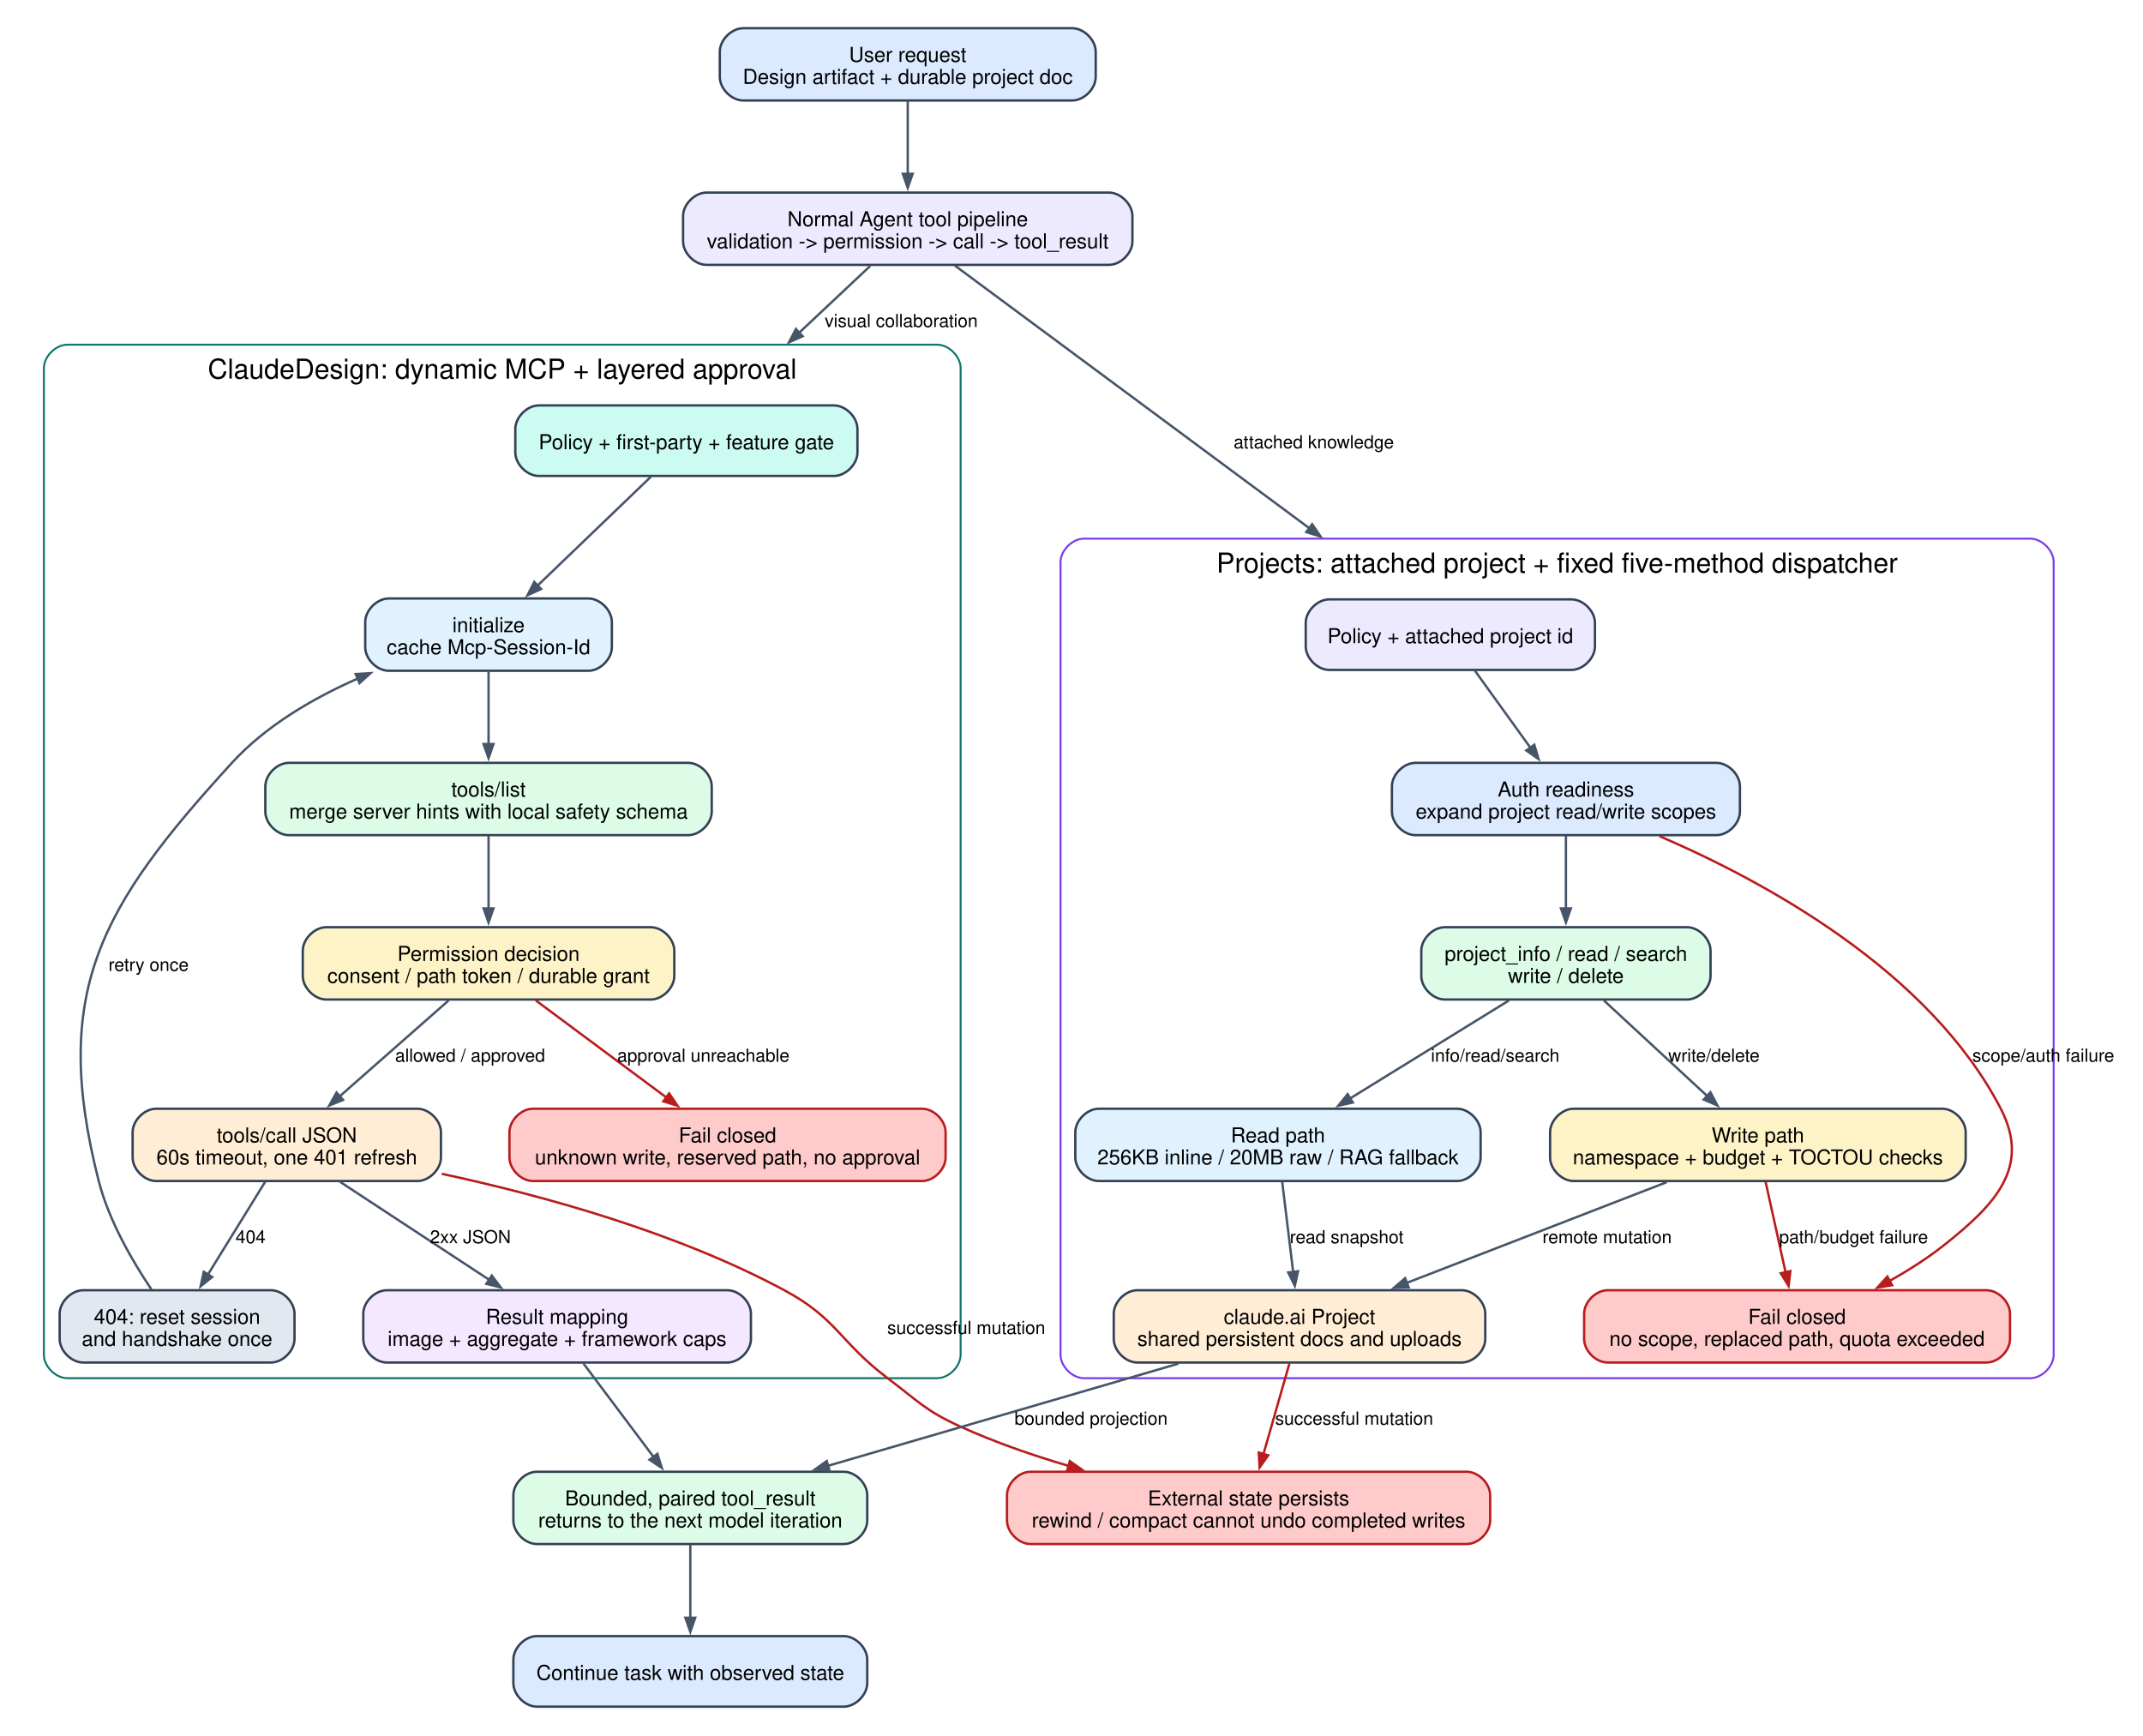
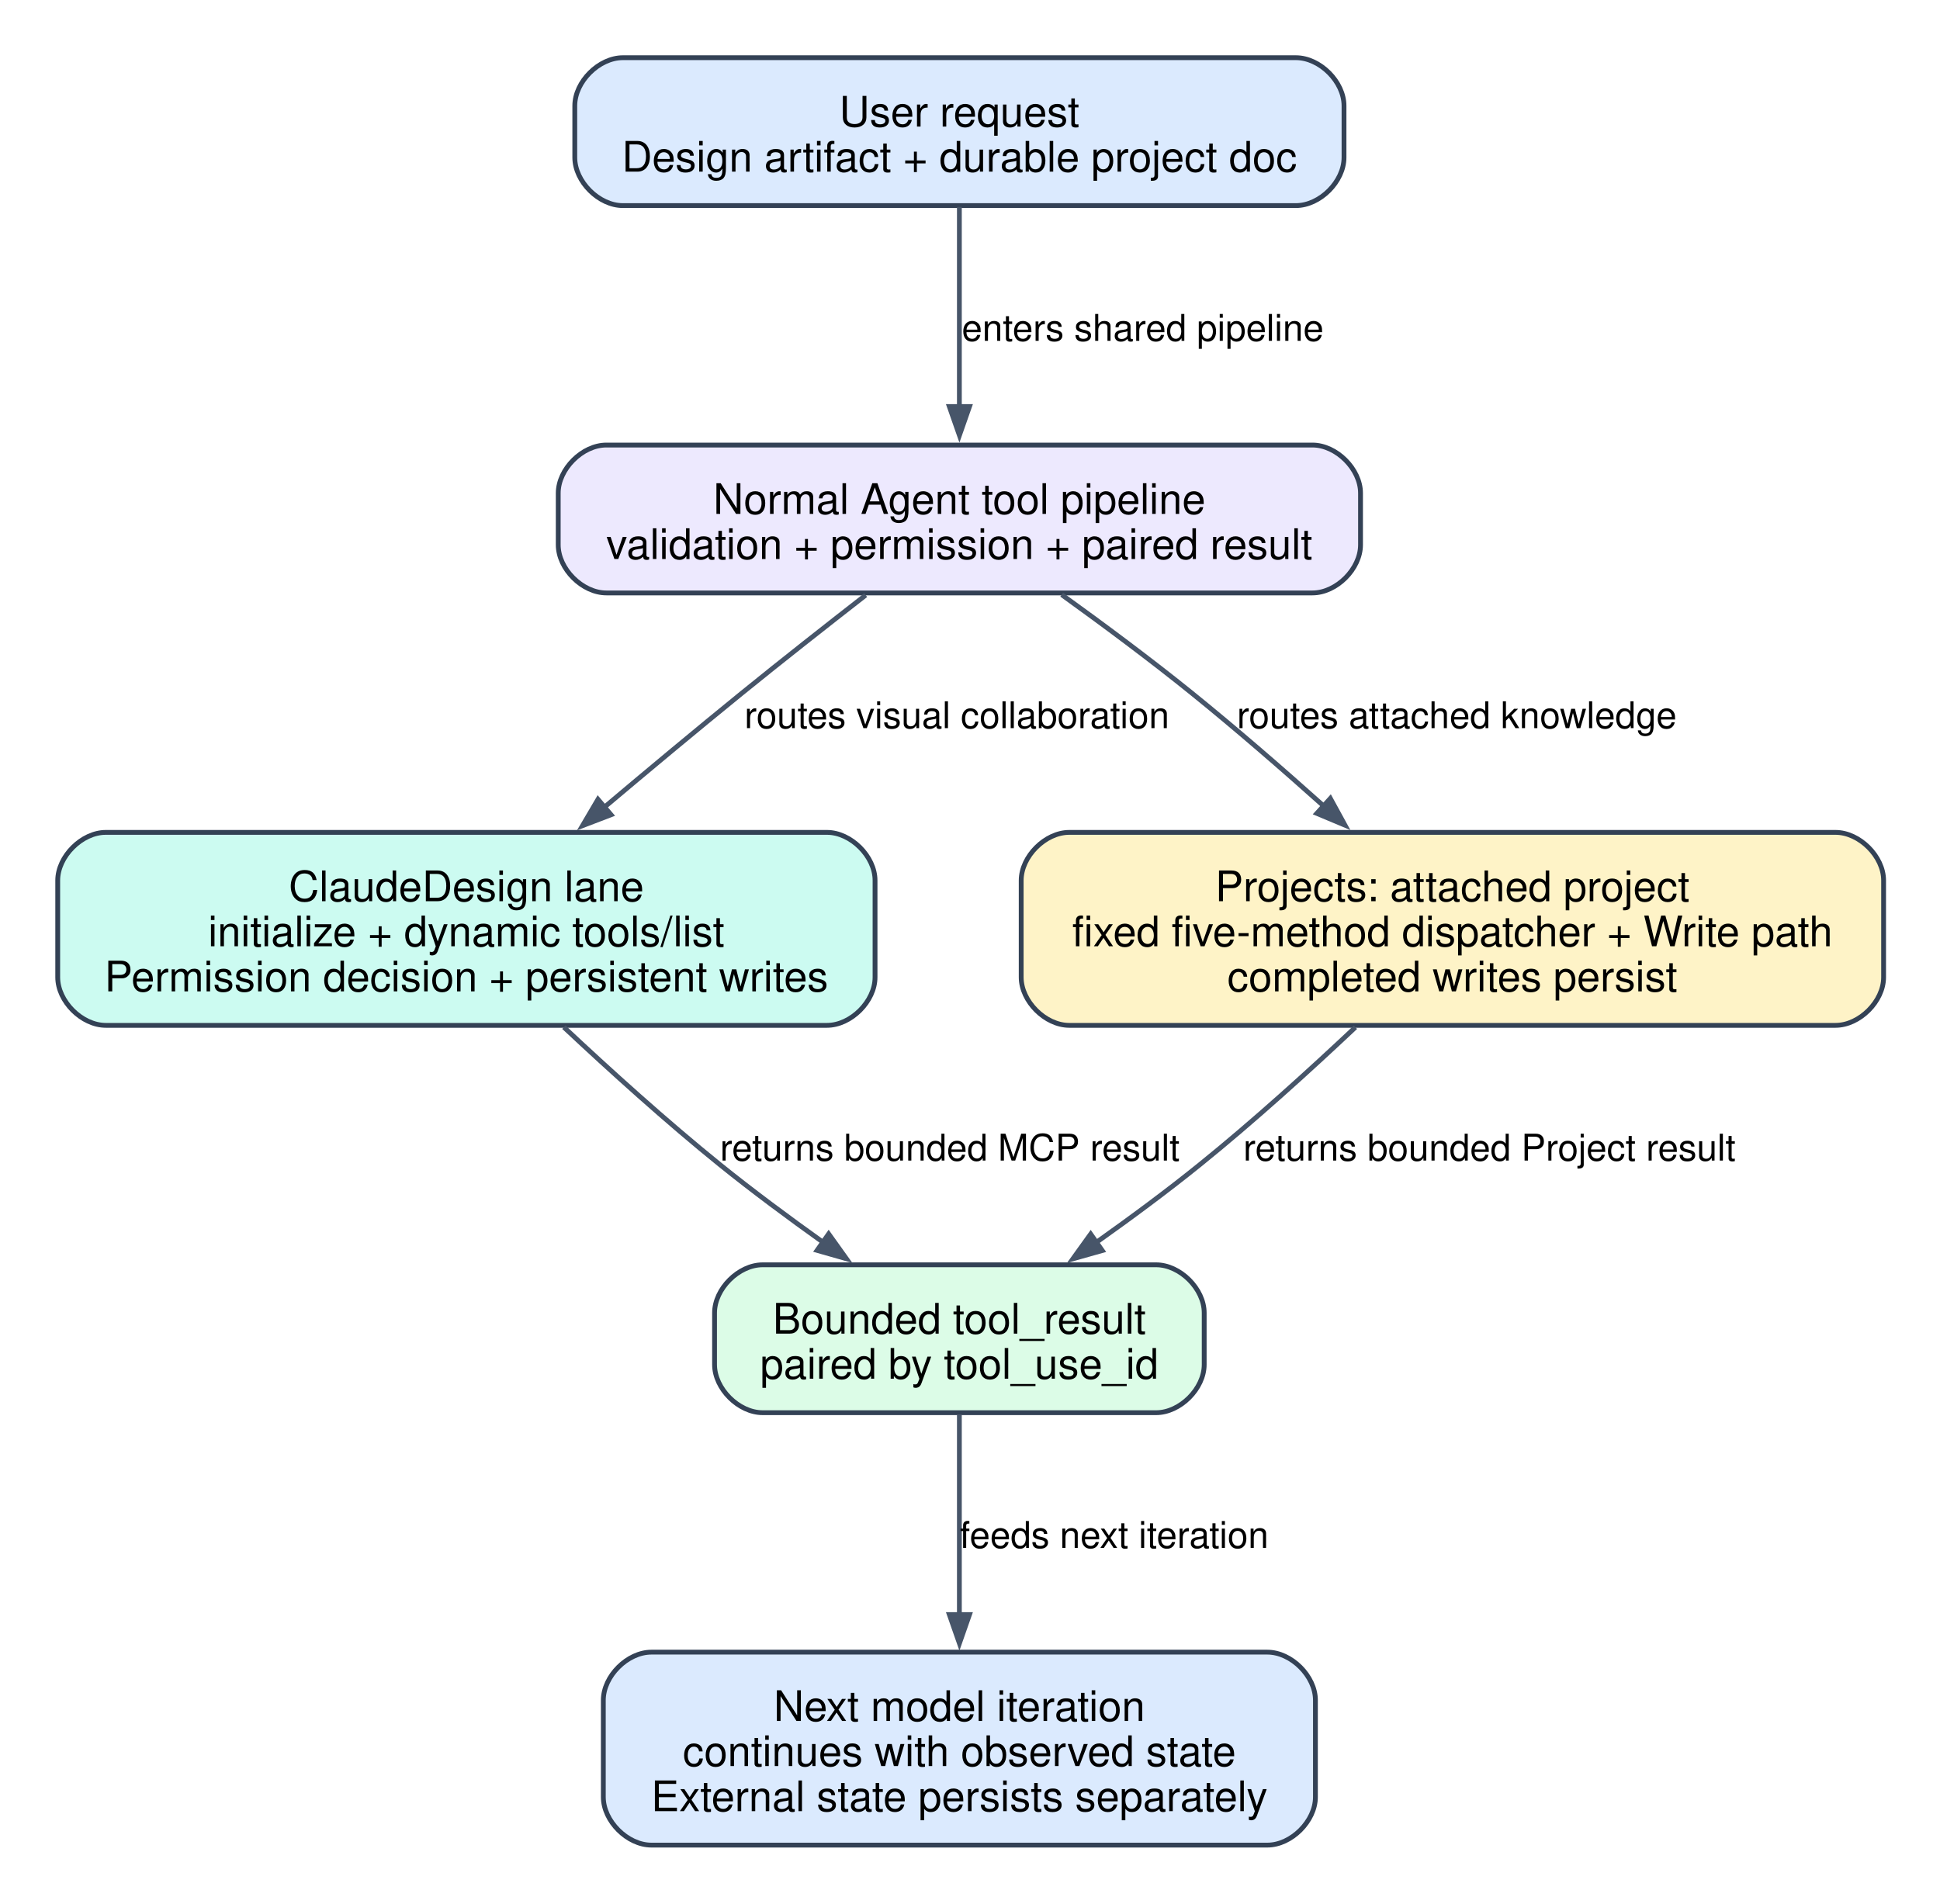
- <svg xmlns="http://www.w3.org/2000/svg" width="1094pt" height="886pt" viewBox="0.00 0.00 1094.00 886.00">
-   <g id="graph0" class="graph" transform="scale(1 1) rotate(0) translate(14.4 871.15)">
-     <g id="clust1" class="cluster">
-       <path fill="none" stroke="#0f766e" d="M20,-167.65C20,-167.65 464,-167.65 464,-167.65 470,-167.65 476,-173.65 476,-179.65 476,-179.65 476,-683.2 476,-683.2 476,-689.2 470,-695.2 464,-695.2 464,-695.2 20,-695.2 20,-695.2 14,-695.2 8,-689.2 8,-683.2 8,-683.2 8,-179.65 8,-179.65 8,-173.65 14,-167.65 20,-167.65" />
-       <text xml:space="preserve" text-anchor="middle" x="242" y="-677.9" font-family="Helvetica,sans-Serif" font-size="14.00">ClaudeDesign: dynamic MCP + layered approval</text>
-     </g>
-     <g id="clust2" class="cluster">
-       <path fill="none" stroke="#7c3aed" d="M539,-167.65C539,-167.65 1022,-167.65 1022,-167.65 1028,-167.65 1034,-173.65 1034,-179.65 1034,-179.65 1034,-584.2 1034,-584.2 1034,-590.2 1028,-596.2 1022,-596.2 1022,-596.2 539,-596.2 539,-596.2 533,-596.2 527,-590.2 527,-584.2 527,-584.2 527,-179.65 527,-179.65 527,-173.65 533,-167.65 539,-167.65" />
-       <text xml:space="preserve" text-anchor="middle" x="780.5" y="-578.9" font-family="Helvetica,sans-Serif" font-size="14.00">Projects: attached project + fixed five-method dispatcher</text>
-     </g>
+ <svg xmlns="http://www.w3.org/2000/svg" width="484pt" height="475pt" viewBox="0.00 0.00 484.00 475.00">
+   <g id="graph0" class="graph" transform="scale(1 1) rotate(0) translate(14.4 460.4)">
    <g id="node1" class="node">
-       <path fill="#dbeafe" stroke="#334155" stroke-width="1.2" d="M532.96,-856.75C532.96,-856.75 365.05,-856.75 365.05,-856.75 359.05,-856.75 353.05,-850.75 353.05,-844.75 353.05,-844.75 353.05,-831.85 353.05,-831.85 353.05,-825.85 359.05,-819.85 365.05,-819.85 365.05,-819.85 532.96,-819.85 532.96,-819.85 538.96,-819.85 544.96,-825.85 544.96,-831.85 544.96,-831.85 544.96,-844.75 544.96,-844.75 544.96,-850.75 538.96,-856.75 532.96,-856.75" />
-       <text xml:space="preserve" text-anchor="middle" x="449" y="-839.58" font-family="Helvetica,sans-Serif" font-size="10.50">User request</text>
-       <text xml:space="preserve" text-anchor="middle" x="449" y="-828.33" font-family="Helvetica,sans-Serif" font-size="10.50">Design artifact + durable project doc</text>
+       <path fill="#dbeafe" stroke="#334155" stroke-width="1.2" d="M308.91,-446C308.91,-446 141,-446 141,-446 135,-446 129,-440 129,-434 129,-434 129,-421.1 129,-421.1 129,-415.1 135,-409.1 141,-409.1 141,-409.1 308.91,-409.1 308.91,-409.1 314.91,-409.1 320.91,-415.1 320.91,-421.1 320.91,-421.1 320.91,-434 320.91,-434 320.91,-440 314.91,-446 308.91,-446" />
+       <text xml:space="preserve" text-anchor="middle" x="224.95" y="-428.82" font-family="Helvetica,sans-Serif" font-size="10.50">User request</text>
+       <text xml:space="preserve" text-anchor="middle" x="224.95" y="-417.57" font-family="Helvetica,sans-Serif" font-size="10.50">Design artifact + durable project doc</text>
    </g>
    <g id="node2" class="node">
-       <path fill="#ede9fe" stroke="#334155" stroke-width="1.2" d="M551.71,-772.85C551.71,-772.85 346.3,-772.85 346.3,-772.85 340.3,-772.85 334.3,-766.85 334.3,-760.85 334.3,-760.85 334.3,-747.95 334.3,-747.95 334.3,-741.95 340.3,-735.95 346.3,-735.95 346.3,-735.95 551.71,-735.95 551.71,-735.95 557.71,-735.95 563.71,-741.95 563.71,-747.95 563.71,-747.95 563.71,-760.85 563.71,-760.85 563.71,-766.85 557.71,-772.85 551.71,-772.85" />
-       <text xml:space="preserve" text-anchor="middle" x="449" y="-755.67" font-family="Helvetica,sans-Serif" font-size="10.50">Normal Agent tool pipeline</text>
-       <text xml:space="preserve" text-anchor="middle" x="449" y="-744.42" font-family="Helvetica,sans-Serif" font-size="10.50">validation -&gt; permission -&gt; call -&gt; tool_result</text>
+       <path fill="#ede9fe" stroke="#334155" stroke-width="1.2" d="M313.03,-349.35C313.03,-349.35 136.88,-349.35 136.88,-349.35 130.88,-349.35 124.87,-343.35 124.87,-337.35 124.87,-337.35 124.87,-324.45 124.87,-324.45 124.87,-318.45 130.88,-312.45 136.88,-312.45 136.88,-312.45 313.03,-312.45 313.03,-312.45 319.03,-312.45 325.03,-318.45 325.03,-324.45 325.03,-324.45 325.03,-337.35 325.03,-337.35 325.03,-343.35 319.03,-349.35 313.03,-349.35" />
+       <text xml:space="preserve" text-anchor="middle" x="224.95" y="-332.17" font-family="Helvetica,sans-Serif" font-size="10.50">Normal Agent tool pipeline</text>
+       <text xml:space="preserve" text-anchor="middle" x="224.95" y="-320.92" font-family="Helvetica,sans-Serif" font-size="10.50">validation + permission + paired result</text>
    </g>
-     <g id="edge17" class="edge">
-       <path fill="none" stroke="#475569" stroke-width="1.2" d="M449,-819.53C449,-808.66 449,-794.53 449,-782.31" />
-       <polygon fill="#475569" stroke="#475569" stroke-width="1.2" points="451.52,-782.44 449,-775.24 446.48,-782.44 451.52,-782.44" />
+     <g id="edge1" class="edge">
+       <path fill="none" stroke="#475569" stroke-width="1.2" d="M224.95,-408.75C224.95,-394.69 224.95,-374.85 224.95,-358.85" />
+       <polygon fill="#475569" stroke="#475569" stroke-width="1.2" points="227.48,-358.96 224.96,-351.76 222.44,-358.96 227.48,-358.96" />
+       <text xml:space="preserve" text-anchor="middle" x="270.7" y="-375.36" font-family="Helvetica,sans-Serif" font-size="9.20">enters shared pipeline</text>
+     </g>
+     <g id="node3" class="node">
+       <path fill="#ccfbf1" stroke="#334155" stroke-width="1.2" d="M191.91,-252.7C191.91,-252.7 12,-252.7 12,-252.7 6,-252.7 0,-246.7 0,-240.7 0,-240.7 0,-216.55 0,-216.55 0,-210.55 6,-204.55 12,-204.55 12,-204.55 191.91,-204.55 191.91,-204.55 197.91,-204.55 203.91,-210.55 203.91,-216.55 203.91,-216.55 203.91,-240.7 203.91,-240.7 203.91,-246.7 197.91,-252.7 191.91,-252.7" />
+       <text xml:space="preserve" text-anchor="middle" x="101.95" y="-235.53" font-family="Helvetica,sans-Serif" font-size="10.50">ClaudeDesign lane</text>
+       <text xml:space="preserve" text-anchor="middle" x="101.95" y="-224.28" font-family="Helvetica,sans-Serif" font-size="10.50">initialize + dynamic tools/list</text>
+       <text xml:space="preserve" text-anchor="middle" x="101.95" y="-213.03" font-family="Helvetica,sans-Serif" font-size="10.50">Permission decision + persistent writes</text>
+     </g>
+     <g id="edge2" class="edge">
+       <path fill="none" stroke="#475569" stroke-width="1.2" d="M201.58,-311.9C191.96,-304.41 180.73,-295.59 170.7,-287.45 159.37,-278.25 147.14,-268.05 136.18,-258.81" />
+       <polygon fill="#475569" stroke="#475569" stroke-width="1.2" points="138.05,-257.1 130.92,-254.37 134.79,-260.95 138.05,-257.1" />
+       <text xml:space="preserve" text-anchor="middle" x="224.33" y="-278.71" font-family="Helvetica,sans-Serif" font-size="9.20">routes visual collaboration</text>
+     </g>
+     <g id="node4" class="node">
+       <path fill="#fef3c7" stroke="#334155" stroke-width="1.2" d="M443.53,-252.7C443.53,-252.7 252.37,-252.7 252.37,-252.7 246.37,-252.7 240.37,-246.7 240.37,-240.7 240.37,-240.7 240.37,-216.55 240.37,-216.55 240.37,-210.55 246.37,-204.55 252.37,-204.55 252.37,-204.55 443.53,-204.55 443.53,-204.55 449.53,-204.55 455.53,-210.55 455.53,-216.55 455.53,-216.55 455.53,-240.7 455.53,-240.7 455.53,-246.7 449.53,-252.7 443.53,-252.7" />
+       <text xml:space="preserve" text-anchor="middle" x="347.95" y="-235.53" font-family="Helvetica,sans-Serif" font-size="10.50">Projects: attached project</text>
+       <text xml:space="preserve" text-anchor="middle" x="347.95" y="-224.28" font-family="Helvetica,sans-Serif" font-size="10.50">fixed five-method dispatcher + Write path</text>
+       <text xml:space="preserve" text-anchor="middle" x="347.95" y="-213.03" font-family="Helvetica,sans-Serif" font-size="10.50">completed writes persist</text>
+     </g>
+     <g id="edge3" class="edge">
+       <path fill="none" stroke="#475569" stroke-width="1.2" d="M250.47,-312.02C260.73,-304.63 272.57,-295.84 282.95,-287.45 293.94,-278.57 305.58,-268.47 315.92,-259.21" />
+       <polygon fill="#475569" stroke="#475569" stroke-width="1.2" points="317.5,-261.18 321.16,-254.49 314.12,-257.44 317.5,-261.18" />
+       <text xml:space="preserve" text-anchor="middle" x="349.05" y="-278.71" font-family="Helvetica,sans-Serif" font-size="9.20">routes attached knowledge</text>
+     </g>
+     <g id="node5" class="node">
+       <path fill="#dcfce7" stroke="#334155" stroke-width="1.2" d="M274.03,-144.8C274.03,-144.8 175.87,-144.8 175.87,-144.8 169.87,-144.8 163.87,-138.8 163.87,-132.8 163.87,-132.8 163.87,-119.9 163.87,-119.9 163.87,-113.9 169.87,-107.9 175.87,-107.9 175.87,-107.9 274.03,-107.9 274.03,-107.9 280.03,-107.9 286.03,-113.9 286.03,-119.9 286.03,-119.9 286.03,-132.8 286.03,-132.8 286.03,-138.8 280.03,-144.8 274.03,-144.8" />
+       <text xml:space="preserve" text-anchor="middle" x="224.95" y="-127.63" font-family="Helvetica,sans-Serif" font-size="10.50">Bounded tool_result</text>
+       <text xml:space="preserve" text-anchor="middle" x="224.95" y="-116.38" font-family="Helvetica,sans-Serif" font-size="10.50">paired by tool_use_id</text>
+     </g>
+     <g id="edge4" class="edge">
+       <path fill="none" stroke="#475569" stroke-width="1.2" d="M126.27,-204.1C137.78,-193.31 151.89,-180.55 165.2,-169.8 173.32,-163.25 182.37,-156.54 190.92,-150.44" />
+       <polygon fill="#475569" stroke="#475569" stroke-width="1.2" points="192.34,-152.52 196.78,-146.31 189.44,-148.4 192.34,-152.52" />
+       <text xml:space="preserve" text-anchor="middle" x="222.58" y="-170.81" font-family="Helvetica,sans-Serif" font-size="9.20">returns bounded MCP result</text>
+     </g>
+     <g id="edge5" class="edge">
+       <path fill="none" stroke="#475569" stroke-width="1.2" d="M323.76,-204.08C312.3,-193.28 298.24,-180.52 284.95,-169.8 276.82,-163.23 267.74,-156.51 259.15,-150.42" />
+       <polygon fill="#475569" stroke="#475569" stroke-width="1.2" points="260.6,-148.36 253.26,-146.29 257.71,-152.48 260.6,-148.36" />
+       <text xml:space="preserve" text-anchor="middle" x="357.2" y="-170.81" font-family="Helvetica,sans-Serif" font-size="9.20">returns bounded Project result</text>
    </g>
    <g id="node6" class="node">
-       <path fill="#ccfbf1" stroke="#334155" stroke-width="1.2" d="M411.33,-664.2C411.33,-664.2 260.67,-664.2 260.67,-664.2 254.67,-664.2 248.67,-658.2 248.67,-652.2 248.67,-652.2 248.67,-640.2 248.67,-640.2 248.67,-634.2 254.67,-628.2 260.67,-628.2 260.67,-628.2 411.33,-628.2 411.33,-628.2 417.33,-628.2 423.33,-634.2 423.33,-640.2 423.33,-640.2 423.33,-652.2 423.33,-652.2 423.33,-658.2 417.33,-664.2 411.33,-664.2" />
-       <text xml:space="preserve" text-anchor="middle" x="336" y="-641.85" font-family="Helvetica,sans-Serif" font-size="10.50">Policy + first-party + feature gate</text>
-     </g>
-     <g id="edge18" class="edge">
-       <path fill="none" stroke="#475569" stroke-width="1.2" d="M429.83,-735.38C419.68,-725.85 406.63,-713.58 393.51,-701.25" />
-       <polygon fill="#475569" stroke="#475569" stroke-width="1.2" points="395.36,-699.53 388.39,-696.44 391.91,-703.21 395.36,-699.53" />
-       <text xml:space="preserve" text-anchor="middle" x="445.69" y="-704.21" font-family="Helvetica,sans-Serif" font-size="9.20">visual collaboration</text>
-     </g>
-     <g id="node14" class="node">
-       <path fill="#ede9fe" stroke="#334155" stroke-width="1.2" d="M787.83,-565.2C787.83,-565.2 664.17,-565.2 664.17,-565.2 658.17,-565.2 652.17,-559.2 652.17,-553.2 652.17,-553.2 652.17,-541.2 652.17,-541.2 652.17,-535.2 658.17,-529.2 664.17,-529.2 664.17,-529.2 787.83,-529.2 787.83,-529.2 793.83,-529.2 799.83,-535.2 799.83,-541.2 799.83,-541.2 799.83,-553.2 799.83,-553.2 799.83,-559.2 793.83,-565.2 787.83,-565.2" />
-       <text xml:space="preserve" text-anchor="middle" x="726" y="-542.85" font-family="Helvetica,sans-Serif" font-size="10.50">Policy + attached project id</text>
-     </g>
-     <g id="edge19" class="edge">
-       <path fill="none" stroke="#475569" stroke-width="1.2" d="M473.1,-735.55C513.01,-705.98 594.34,-645.73 654.04,-601.51" />
-       <polygon fill="#475569" stroke="#475569" stroke-width="1.2" points="655.46,-603.59 659.75,-597.28 652.46,-599.54 655.46,-603.59" />
-       <text xml:space="preserve" text-anchor="middle" x="656.29" y="-642.33" font-family="Helvetica,sans-Serif" font-size="9.20">attached knowledge</text>
-     </g>
-     <g id="node3" class="node">
-       <path fill="#dcfce7" stroke="#334155" stroke-width="1.2" d="M416.33,-119.9C416.33,-119.9 259.67,-119.9 259.67,-119.9 253.67,-119.9 247.67,-113.9 247.67,-107.9 247.67,-107.9 247.67,-95 247.67,-95 247.67,-89 253.67,-83 259.67,-83 259.67,-83 416.33,-83 416.33,-83 422.33,-83 428.33,-89 428.33,-95 428.33,-95 428.33,-107.9 428.33,-107.9 428.33,-113.9 422.33,-119.9 416.33,-119.9" />
-       <text xml:space="preserve" text-anchor="middle" x="338" y="-102.73" font-family="Helvetica,sans-Serif" font-size="10.50">Bounded, paired tool_result</text>
-       <text xml:space="preserve" text-anchor="middle" x="338" y="-91.48" font-family="Helvetica,sans-Serif" font-size="10.50">returns to the next model iteration</text>
-     </g>
-     <g id="node4" class="node">
-       <path fill="#dbeafe" stroke="#334155" stroke-width="1.2" d="M416.33,-36C416.33,-36 259.67,-36 259.67,-36 253.67,-36 247.67,-30 247.67,-24 247.67,-24 247.67,-12 247.67,-12 247.67,-6 253.67,0 259.67,0 259.67,0 416.33,0 416.33,0 422.33,0 428.33,-6 428.33,-12 428.33,-12 428.33,-24 428.33,-24 428.33,-30 422.33,-36 416.33,-36" />
-       <text xml:space="preserve" text-anchor="middle" x="338" y="-13.65" font-family="Helvetica,sans-Serif" font-size="10.50">Continue task with observed state</text>
-     </g>
-     <g id="edge22" class="edge">
-       <path fill="none" stroke="#475569" stroke-width="1.2" d="M338,-82.78C338,-71.82 338,-57.53 338,-45.26" />
-       <polygon fill="#475569" stroke="#475569" stroke-width="1.2" points="340.52,-45.38 338,-38.18 335.48,-45.38 340.52,-45.38" />
-     </g>
-     <g id="node5" class="node">
-       <path fill="#fecaca" stroke="#b91c1c" stroke-width="1.2" d="M734.33,-119.9C734.33,-119.9 511.67,-119.9 511.67,-119.9 505.67,-119.9 499.67,-113.9 499.67,-107.9 499.67,-107.9 499.67,-95 499.67,-95 499.67,-89 505.67,-83 511.67,-83 511.67,-83 734.33,-83 734.33,-83 740.33,-83 746.33,-89 746.33,-95 746.33,-95 746.33,-107.9 746.33,-107.9 746.33,-113.9 740.33,-119.9 734.33,-119.9" />
-       <text xml:space="preserve" text-anchor="middle" x="623" y="-102.73" font-family="Helvetica,sans-Serif" font-size="10.50">External state persists</text>
-       <text xml:space="preserve" text-anchor="middle" x="623" y="-91.48" font-family="Helvetica,sans-Serif" font-size="10.50">rewind / compact cannot undo completed writes</text>
-     </g>
-     <g id="node7" class="node">
-       <path fill="#e0f2fe" stroke="#334155" stroke-width="1.2" d="M285.95,-565.65C285.95,-565.65 184.05,-565.65 184.05,-565.65 178.05,-565.65 172.05,-559.65 172.05,-553.65 172.05,-553.65 172.05,-540.75 172.05,-540.75 172.05,-534.75 178.05,-528.75 184.05,-528.75 184.05,-528.75 285.95,-528.75 285.95,-528.75 291.95,-528.75 297.95,-534.75 297.95,-540.75 297.95,-540.75 297.95,-553.65 297.95,-553.65 297.95,-559.65 291.95,-565.65 285.95,-565.65" />
-       <text xml:space="preserve" text-anchor="middle" x="235" y="-548.47" font-family="Helvetica,sans-Serif" font-size="10.50">initialize</text>
-       <text xml:space="preserve" text-anchor="middle" x="235" y="-537.22" font-family="Helvetica,sans-Serif" font-size="10.50">cache Mcp-Session-Id</text>
-     </g>
-     <g id="edge1" class="edge">
-       <path fill="none" stroke="#475569" stroke-width="1.2" d="M317.94,-627.86C301.77,-612.33 277.9,-589.41 259.92,-572.13" />
-       <polygon fill="#475569" stroke="#475569" stroke-width="1.2" points="261.83,-570.48 254.89,-567.31 258.34,-574.11 261.83,-570.48" />
-     </g>
-     <g id="node8" class="node">
-       <path fill="#dcfce7" stroke="#334155" stroke-width="1.2" d="M336.95,-481.75C336.95,-481.75 133.05,-481.75 133.05,-481.75 127.05,-481.75 121.05,-475.75 121.05,-469.75 121.05,-469.75 121.05,-456.85 121.05,-456.85 121.05,-450.85 127.05,-444.85 133.05,-444.85 133.05,-444.85 336.95,-444.85 336.95,-444.85 342.95,-444.85 348.95,-450.85 348.95,-456.85 348.95,-456.85 348.95,-469.75 348.95,-469.75 348.95,-475.75 342.95,-481.75 336.95,-481.75" />
-       <text xml:space="preserve" text-anchor="middle" x="235" y="-464.57" font-family="Helvetica,sans-Serif" font-size="10.50">tools/list</text>
-       <text xml:space="preserve" text-anchor="middle" x="235" y="-453.32" font-family="Helvetica,sans-Serif" font-size="10.50">merge server hints with local safety schema</text>
-     </g>
-     <g id="edge2" class="edge">
-       <path fill="none" stroke="#475569" stroke-width="1.2" d="M235,-528.43C235,-517.56 235,-503.43 235,-491.21" />
-       <polygon fill="#475569" stroke="#475569" stroke-width="1.2" points="237.52,-491.34 235,-484.14 232.48,-491.34 237.52,-491.34" />
-     </g>
-     <g id="node9" class="node">
-       <path fill="#fef3c7" stroke="#334155" stroke-width="1.2" d="M317.83,-397.85C317.83,-397.85 152.17,-397.85 152.17,-397.85 146.17,-397.85 140.17,-391.85 140.17,-385.85 140.17,-385.85 140.17,-372.95 140.17,-372.95 140.17,-366.95 146.17,-360.95 152.17,-360.95 152.17,-360.95 317.83,-360.95 317.83,-360.95 323.83,-360.95 329.83,-366.95 329.83,-372.95 329.83,-372.95 329.83,-385.85 329.83,-385.85 329.83,-391.85 323.83,-397.85 317.83,-397.85" />
-       <text xml:space="preserve" text-anchor="middle" x="235" y="-380.67" font-family="Helvetica,sans-Serif" font-size="10.50">Permission decision</text>
-       <text xml:space="preserve" text-anchor="middle" x="235" y="-369.42" font-family="Helvetica,sans-Serif" font-size="10.50">consent / path token / durable grant</text>
-     </g>
-     <g id="edge3" class="edge">
-       <path fill="none" stroke="#475569" stroke-width="1.2" d="M235,-444.53C235,-433.66 235,-419.53 235,-407.31" />
-       <polygon fill="#475569" stroke="#475569" stroke-width="1.2" points="237.52,-407.44 235,-400.24 232.48,-407.44 237.52,-407.44" />
-     </g>
-     <g id="node10" class="node">
-       <path fill="#ffedd5" stroke="#334155" stroke-width="1.2" d="M198.7,-305.2C198.7,-305.2 65.3,-305.2 65.3,-305.2 59.3,-305.2 53.3,-299.2 53.3,-293.2 53.3,-293.2 53.3,-280.3 53.3,-280.3 53.3,-274.3 59.3,-268.3 65.3,-268.3 65.3,-268.3 198.7,-268.3 198.7,-268.3 204.7,-268.3 210.7,-274.3 210.7,-280.3 210.7,-280.3 210.7,-293.2 210.7,-293.2 210.7,-299.2 204.7,-305.2 198.7,-305.2" />
-       <text xml:space="preserve" text-anchor="middle" x="132" y="-288.02" font-family="Helvetica,sans-Serif" font-size="10.50">tools/call JSON</text>
-       <text xml:space="preserve" text-anchor="middle" x="132" y="-276.77" font-family="Helvetica,sans-Serif" font-size="10.50">60s timeout, one 401 refresh</text>
-     </g>
-     <g id="edge4" class="edge">
-       <path fill="none" stroke="#475569" stroke-width="1.2" d="M214.65,-360.49C198.71,-346.46 176.39,-326.82 158.96,-311.48" />
-       <polygon fill="#475569" stroke="#475569" stroke-width="1.2" points="160.74,-309.69 153.67,-306.82 157.41,-313.47 160.74,-309.69" />
-       <text xml:space="preserve" text-anchor="middle" x="225.59" y="-329.21" font-family="Helvetica,sans-Serif" font-size="9.20">allowed / approved</text>
-     </g>
-     <g id="node13" class="node">
-       <path fill="#fecaca" stroke="#b91c1c" stroke-width="1.2" d="M456.33,-305.2C456.33,-305.2 257.67,-305.2 257.67,-305.2 251.67,-305.2 245.67,-299.2 245.67,-293.2 245.67,-293.2 245.67,-280.3 245.67,-280.3 245.67,-274.3 251.67,-268.3 257.67,-268.3 257.67,-268.3 456.33,-268.3 456.33,-268.3 462.33,-268.3 468.33,-274.3 468.33,-280.3 468.33,-280.3 468.33,-293.2 468.33,-293.2 468.33,-299.2 462.33,-305.2 456.33,-305.2" />
-       <text xml:space="preserve" text-anchor="middle" x="357" y="-288.02" font-family="Helvetica,sans-Serif" font-size="10.50">Fail closed</text>
-       <text xml:space="preserve" text-anchor="middle" x="357" y="-276.77" font-family="Helvetica,sans-Serif" font-size="10.50">unknown write, reserved path, no approval</text>
-     </g>
-     <g id="edge5" class="edge">
-       <path fill="none" stroke="#b91c1c" stroke-width="1.2" d="M259.1,-360.49C278.24,-346.27 305.13,-326.29 325.88,-310.87" />
-       <polygon fill="#b91c1c" stroke="#b91c1c" stroke-width="1.2" points="327.21,-313.02 331.49,-306.71 324.21,-308.98 327.21,-313.02" />
-       <text xml:space="preserve" text-anchor="middle" x="344.66" y="-329.21" font-family="Helvetica,sans-Serif" font-size="9.20">approval unreachable</text>
-     </g>
-     <g id="edge23" class="edge">
-       <path fill="none" stroke="#b91c1c" stroke-width="1.2" d="M211.15,-271.98C263.02,-260.83 331.12,-242.03 386,-212.55 413.12,-197.98 414.16,-186.18 438.75,-167.65 454.62,-155.69 457.91,-151.14 476,-142.9 493.34,-135 512.55,-128.35 531.2,-122.86" />
-       <polygon fill="#b91c1c" stroke="#b91c1c" stroke-width="1.2" points="531.75,-125.32 537.98,-120.92 530.37,-120.48 531.75,-125.32" />
-       <text xml:space="preserve" text-anchor="middle" x="478.88" y="-190.24" font-family="Helvetica,sans-Serif" font-size="9.20">successful mutation</text>
-     </g>
-     <g id="node11" class="node">
-       <path fill="#f3e8ff" stroke="#334155" stroke-width="1.2" d="M356.95,-212.55C356.95,-212.55 183.05,-212.55 183.05,-212.55 177.05,-212.55 171.05,-206.55 171.05,-200.55 171.05,-200.55 171.05,-187.65 171.05,-187.65 171.05,-181.65 177.05,-175.65 183.05,-175.65 183.05,-175.65 356.95,-175.65 356.95,-175.65 362.95,-175.65 368.95,-181.65 368.95,-187.65 368.95,-187.65 368.95,-200.55 368.95,-200.55 368.95,-206.55 362.95,-212.55 356.95,-212.55" />
-       <text xml:space="preserve" text-anchor="middle" x="270" y="-195.38" font-family="Helvetica,sans-Serif" font-size="10.50">Result mapping</text>
-       <text xml:space="preserve" text-anchor="middle" x="270" y="-184.13" font-family="Helvetica,sans-Serif" font-size="10.50">image + aggregate + framework caps</text>
-     </g>
-     <g id="edge8" class="edge">
-       <path fill="none" stroke="#475569" stroke-width="1.2" d="M159.26,-267.84C181.1,-253.5 211.85,-233.3 235.42,-217.82" />
-       <polygon fill="#475569" stroke="#475569" stroke-width="1.2" points="236.64,-220.03 241.27,-213.97 233.87,-215.82 236.64,-220.03" />
-       <text xml:space="preserve" text-anchor="middle" x="225.76" y="-236.56" font-family="Helvetica,sans-Serif" font-size="9.20">2xx JSON</text>
-     </g>
-     <g id="node12" class="node">
-       <path fill="#e2e8f0" stroke="#334155" stroke-width="1.2" d="M123.95,-212.55C123.95,-212.55 28.05,-212.55 28.05,-212.55 22.05,-212.55 16.05,-206.55 16.05,-200.55 16.05,-200.55 16.05,-187.65 16.05,-187.65 16.05,-181.65 22.05,-175.65 28.05,-175.65 28.05,-175.65 123.95,-175.65 123.95,-175.65 129.95,-175.65 135.95,-181.65 135.95,-187.65 135.95,-187.65 135.95,-200.55 135.95,-200.55 135.95,-206.55 129.95,-212.55 123.95,-212.55" />
-       <text xml:space="preserve" text-anchor="middle" x="76" y="-195.38" font-family="Helvetica,sans-Serif" font-size="10.50">404: reset session</text>
-       <text xml:space="preserve" text-anchor="middle" x="76" y="-184.13" font-family="Helvetica,sans-Serif" font-size="10.50">and handshake once</text>
+       <path fill="#dbeafe" stroke="#334155" stroke-width="1.2" d="M301.78,-48.15C301.78,-48.15 148.12,-48.15 148.12,-48.15 142.12,-48.15 136.12,-42.15 136.12,-36.15 136.12,-36.15 136.12,-12 136.12,-12 136.12,-6 142.12,0 148.12,0 148.12,0 301.78,0 301.78,0 307.78,0 313.78,-6 313.78,-12 313.78,-12 313.78,-36.15 313.78,-36.15 313.78,-42.15 307.78,-48.15 301.78,-48.15" />
+       <text xml:space="preserve" text-anchor="middle" x="224.95" y="-30.98" font-family="Helvetica,sans-Serif" font-size="10.50">Next model iteration</text>
+       <text xml:space="preserve" text-anchor="middle" x="224.95" y="-19.73" font-family="Helvetica,sans-Serif" font-size="10.50">continues with observed state</text>
+       <text xml:space="preserve" text-anchor="middle" x="224.95" y="-8.48" font-family="Helvetica,sans-Serif" font-size="10.50">External state persists separately</text>
    </g>
    <g id="edge6" class="edge">
-       <path fill="none" stroke="#475569" stroke-width="1.2" d="M120.94,-267.84C112.58,-254.31 100.99,-235.55 91.68,-220.47" />
-       <polygon fill="#475569" stroke="#475569" stroke-width="1.2" points="93.92,-219.32 88,-214.52 89.64,-221.97 93.92,-219.32" />
-       <text xml:space="preserve" text-anchor="middle" x="113.55" y="-236.56" font-family="Helvetica,sans-Serif" font-size="9.20">404</text>
-     </g>
-     <g id="edge20" class="edge">
-       <path fill="none" stroke="#475569" stroke-width="1.2" d="M283.43,-175.19C293.68,-161.53 307.91,-142.56 319.28,-127.41" />
-       <polygon fill="#475569" stroke="#475569" stroke-width="1.2" points="321.2,-129.05 323.5,-121.78 317.17,-126.02 321.2,-129.05" />
-     </g>
-     <g id="edge7" class="edge">
-       <path fill="none" stroke="#475569" stroke-width="1.2" d="M62.89,-212.98C53.34,-227.17 41.2,-247.95 36,-268.3 11.36,-364.77 36.82,-408.27 104,-481.75 121.36,-500.74 145.56,-514.81 168.44,-524.87" />
-       <polygon fill="#475569" stroke="#475569" stroke-width="1.2" points="167.18,-527.07 174.79,-527.55 169.14,-522.43 167.18,-527.07" />
-       <text xml:space="preserve" text-anchor="middle" x="61.45" y="-375.53" font-family="Helvetica,sans-Serif" font-size="9.20">retry once</text>
-     </g>
-     <g id="node15" class="node">
-       <path fill="#dbeafe" stroke="#334155" stroke-width="1.2" d="M861.83,-481.75C861.83,-481.75 708.17,-481.75 708.17,-481.75 702.17,-481.75 696.17,-475.75 696.17,-469.75 696.17,-469.75 696.17,-456.85 696.17,-456.85 696.17,-450.85 702.17,-444.85 708.17,-444.85 708.17,-444.85 861.83,-444.85 861.83,-444.85 867.83,-444.85 873.83,-450.85 873.83,-456.85 873.83,-456.85 873.83,-469.75 873.83,-469.75 873.83,-475.75 867.83,-481.75 861.83,-481.75" />
-       <text xml:space="preserve" text-anchor="middle" x="785" y="-464.57" font-family="Helvetica,sans-Serif" font-size="10.50">Auth readiness</text>
-       <text xml:space="preserve" text-anchor="middle" x="785" y="-453.32" font-family="Helvetica,sans-Serif" font-size="10.50">expand project read/write scopes</text>
-     </g>
-     <g id="edge9" class="edge">
-       <path fill="none" stroke="#475569" stroke-width="1.2" d="M738.51,-528.83C746.77,-517.37 757.72,-502.17 766.92,-489.4" />
-       <polygon fill="#475569" stroke="#475569" stroke-width="1.2" points="768.87,-491 771.04,-483.68 764.78,-488.05 768.87,-491" />
-     </g>
-     <g id="node16" class="node">
-       <path fill="#dcfce7" stroke="#334155" stroke-width="1.2" d="M846.83,-397.85C846.83,-397.85 723.17,-397.85 723.17,-397.85 717.17,-397.85 711.17,-391.85 711.17,-385.85 711.17,-385.85 711.17,-372.95 711.17,-372.95 711.17,-366.95 717.17,-360.95 723.17,-360.95 723.17,-360.95 846.83,-360.95 846.83,-360.95 852.83,-360.95 858.83,-366.95 858.83,-372.95 858.83,-372.95 858.83,-385.85 858.83,-385.85 858.83,-391.85 852.83,-397.85 846.83,-397.85" />
-       <text xml:space="preserve" text-anchor="middle" x="785" y="-380.67" font-family="Helvetica,sans-Serif" font-size="10.50">project_info / read / search</text>
-       <text xml:space="preserve" text-anchor="middle" x="785" y="-369.42" font-family="Helvetica,sans-Serif" font-size="10.50">write / delete</text>
-     </g>
-     <g id="edge10" class="edge">
-       <path fill="none" stroke="#475569" stroke-width="1.2" d="M785,-444.53C785,-433.66 785,-419.53 785,-407.31" />
-       <polygon fill="#475569" stroke="#475569" stroke-width="1.2" points="787.52,-407.44 785,-400.24 782.48,-407.44 787.52,-407.44" />
-     </g>
-     <g id="node20" class="node">
-       <path fill="#fecaca" stroke="#b91c1c" stroke-width="1.2" d="M999.71,-212.55C999.71,-212.55 806.29,-212.55 806.29,-212.55 800.29,-212.55 794.29,-206.55 794.29,-200.55 794.29,-200.55 794.29,-187.65 794.29,-187.65 794.29,-181.65 800.29,-175.65 806.29,-175.65 806.29,-175.65 999.71,-175.65 999.71,-175.65 1005.71,-175.65 1011.71,-181.65 1011.71,-187.65 1011.71,-187.65 1011.71,-200.55 1011.71,-200.55 1011.71,-206.55 1005.71,-212.55 999.71,-212.55" />
-       <text xml:space="preserve" text-anchor="middle" x="903" y="-195.38" font-family="Helvetica,sans-Serif" font-size="10.50">Fail closed</text>
-       <text xml:space="preserve" text-anchor="middle" x="903" y="-184.13" font-family="Helvetica,sans-Serif" font-size="10.50">no scope, replaced path, quota exceeded</text>
-     </g>
-     <g id="edge15" class="edge">
-       <path fill="none" stroke="#b91c1c" stroke-width="1.2" d="M832.74,-444.35C886.33,-421.29 970.55,-375.65 1007,-305.2 1022.41,-275.42 1004.28,-256.38 978,-235.55 969.49,-228.81 959.7,-222.6 950.06,-217.19" />
-       <polygon fill="#b91c1c" stroke="#b91c1c" stroke-width="1.2" points="951.51,-215.11 943.98,-213.89 949.1,-219.54 951.51,-215.11" />
-       <text xml:space="preserve" text-anchor="middle" x="1028.71" y="-329.21" font-family="Helvetica,sans-Serif" font-size="9.20">scope/auth failure</text>
-     </g>
-     <g id="node17" class="node">
-       <path fill="#e0f2fe" stroke="#334155" stroke-width="1.2" d="M729.46,-305.2C729.46,-305.2 546.54,-305.2 546.54,-305.2 540.54,-305.2 534.54,-299.2 534.54,-293.2 534.54,-293.2 534.54,-280.3 534.54,-280.3 534.54,-274.3 540.54,-268.3 546.54,-268.3 546.54,-268.3 729.46,-268.3 729.46,-268.3 735.46,-268.3 741.46,-274.3 741.46,-280.3 741.46,-280.3 741.46,-293.2 741.46,-293.2 741.46,-299.2 735.46,-305.2 729.46,-305.2" />
-       <text xml:space="preserve" text-anchor="middle" x="638" y="-288.02" font-family="Helvetica,sans-Serif" font-size="10.50">Read path</text>
-       <text xml:space="preserve" text-anchor="middle" x="638" y="-276.77" font-family="Helvetica,sans-Serif" font-size="10.50">256KB inline / 20MB raw / RAG fallback</text>
-     </g>
-     <g id="edge11" class="edge">
-       <path fill="none" stroke="#475569" stroke-width="1.2" d="M755.96,-360.49C732.68,-346.13 699.87,-325.9 674.76,-310.42" />
-       <polygon fill="#475569" stroke="#475569" stroke-width="1.2" points="676.23,-308.36 668.78,-306.73 673.58,-312.65 676.23,-308.36" />
-       <text xml:space="preserve" text-anchor="middle" x="748.91" y="-329.21" font-family="Helvetica,sans-Serif" font-size="9.20">info/read/search</text>
-     </g>
-     <g id="node18" class="node">
-       <path fill="#fef3c7" stroke="#334155" stroke-width="1.2" d="M977.08,-305.2C977.08,-305.2 788.92,-305.2 788.92,-305.2 782.92,-305.2 776.92,-299.2 776.92,-293.2 776.92,-293.2 776.92,-280.3 776.92,-280.3 776.92,-274.3 782.92,-268.3 788.92,-268.3 788.92,-268.3 977.08,-268.3 977.08,-268.3 983.08,-268.3 989.08,-274.3 989.08,-280.3 989.08,-280.3 989.08,-293.2 989.08,-293.2 989.08,-299.2 983.08,-305.2 977.08,-305.2" />
-       <text xml:space="preserve" text-anchor="middle" x="883" y="-288.02" font-family="Helvetica,sans-Serif" font-size="10.50">Write path</text>
-       <text xml:space="preserve" text-anchor="middle" x="883" y="-276.77" font-family="Helvetica,sans-Serif" font-size="10.50">namespace + budget + TOCTOU checks</text>
-     </g>
-     <g id="edge12" class="edge">
-       <path fill="none" stroke="#475569" stroke-width="1.2" d="M804.36,-360.49C819.53,-346.46 840.77,-326.82 857.35,-311.48" />
-       <polygon fill="#475569" stroke="#475569" stroke-width="1.2" points="858.77,-313.59 862.35,-306.86 855.35,-309.89 858.77,-313.59" />
-       <text xml:space="preserve" text-anchor="middle" x="860.56" y="-329.21" font-family="Helvetica,sans-Serif" font-size="9.20">write/delete</text>
-     </g>
-     <g id="node19" class="node">
-       <path fill="#ffedd5" stroke="#334155" stroke-width="1.2" d="M731.83,-212.55C731.83,-212.55 566.17,-212.55 566.17,-212.55 560.17,-212.55 554.17,-206.55 554.17,-200.55 554.17,-200.55 554.17,-187.65 554.17,-187.65 554.17,-181.65 560.17,-175.65 566.17,-175.65 566.17,-175.65 731.83,-175.65 731.83,-175.65 737.83,-175.65 743.83,-181.65 743.83,-187.65 743.83,-187.65 743.83,-200.55 743.83,-200.55 743.83,-206.55 737.83,-212.55 731.83,-212.55" />
-       <text xml:space="preserve" text-anchor="middle" x="649" y="-195.38" font-family="Helvetica,sans-Serif" font-size="10.50">claude.ai Project</text>
-       <text xml:space="preserve" text-anchor="middle" x="649" y="-184.13" font-family="Helvetica,sans-Serif" font-size="10.50">shared persistent docs and uploads</text>
-     </g>
-     <g id="edge13" class="edge">
-       <path fill="none" stroke="#475569" stroke-width="1.2" d="M640.17,-267.84C641.77,-254.68 643.97,-236.58 645.77,-221.73" />
-       <polygon fill="#475569" stroke="#475569" stroke-width="1.2" points="648.25,-222.23 646.61,-214.78 643.24,-221.62 648.25,-222.23" />
-       <text xml:space="preserve" text-anchor="middle" x="673.08" y="-236.56" font-family="Helvetica,sans-Serif" font-size="9.20">read snapshot</text>
-     </g>
-     <g id="edge14" class="edge">
-       <path fill="none" stroke="#475569" stroke-width="1.2" d="M836.49,-267.73C798.29,-252.93 744.1,-231.94 703.8,-216.33" />
-       <polygon fill="#475569" stroke="#475569" stroke-width="1.2" points="704.74,-213.99 697.12,-213.74 702.92,-218.69 704.74,-213.99" />
-       <text xml:space="preserve" text-anchor="middle" x="806.02" y="-236.56" font-family="Helvetica,sans-Serif" font-size="9.20">remote mutation</text>
-     </g>
-     <g id="edge16" class="edge">
-       <path fill="none" stroke="#b91c1c" stroke-width="1.2" d="M886.95,-267.84C889.85,-254.68 893.85,-236.58 897.13,-221.73" />
-       <polygon fill="#b91c1c" stroke="#b91c1c" stroke-width="1.2" points="899.58,-222.32 898.67,-214.75 894.65,-221.23 899.58,-222.32" />
-       <text xml:space="preserve" text-anchor="middle" x="931.85" y="-236.56" font-family="Helvetica,sans-Serif" font-size="9.20">path/budget failure</text>
-     </g>
-     <g id="edge21" class="edge">
-       <path fill="none" stroke="#475569" stroke-width="1.2" d="M587.18,-175.08C535.56,-160.04 461.98,-138.59 408.16,-122.9" />
-       <polygon fill="#475569" stroke="#475569" stroke-width="1.2" points="409.06,-120.54 401.44,-120.94 407.65,-125.38 409.06,-120.54" />
-       <text xml:space="preserve" text-anchor="middle" x="542.58" y="-143.91" font-family="Helvetica,sans-Serif" font-size="9.20">bounded projection</text>
-     </g>
-     <g id="edge24" class="edge">
-       <path fill="none" stroke="#b91c1c" stroke-width="1.2" d="M643.86,-175.19C640.05,-161.91 634.8,-143.59 630.52,-128.66" />
-       <polygon fill="#b91c1c" stroke="#b91c1c" stroke-width="1.2" points="633.03,-128.29 628.63,-122.07 628.19,-129.68 633.03,-128.29" />
-       <text xml:space="preserve" text-anchor="middle" x="676.9" y="-143.91" font-family="Helvetica,sans-Serif" font-size="9.20">successful mutation</text>
+       <path fill="none" stroke="#475569" stroke-width="1.2" d="M224.95,-107.42C224.95,-93.54 224.95,-73.95 224.95,-57.36" />
+       <polygon fill="#475569" stroke="#475569" stroke-width="1.2" points="227.48,-57.53 224.96,-50.33 222.44,-57.53 227.48,-57.53" />
+       <text xml:space="preserve" text-anchor="middle" x="263.58" y="-74.16" font-family="Helvetica,sans-Serif" font-size="9.20">feeds next iteration</text>
    </g>
  </g>
</svg>
